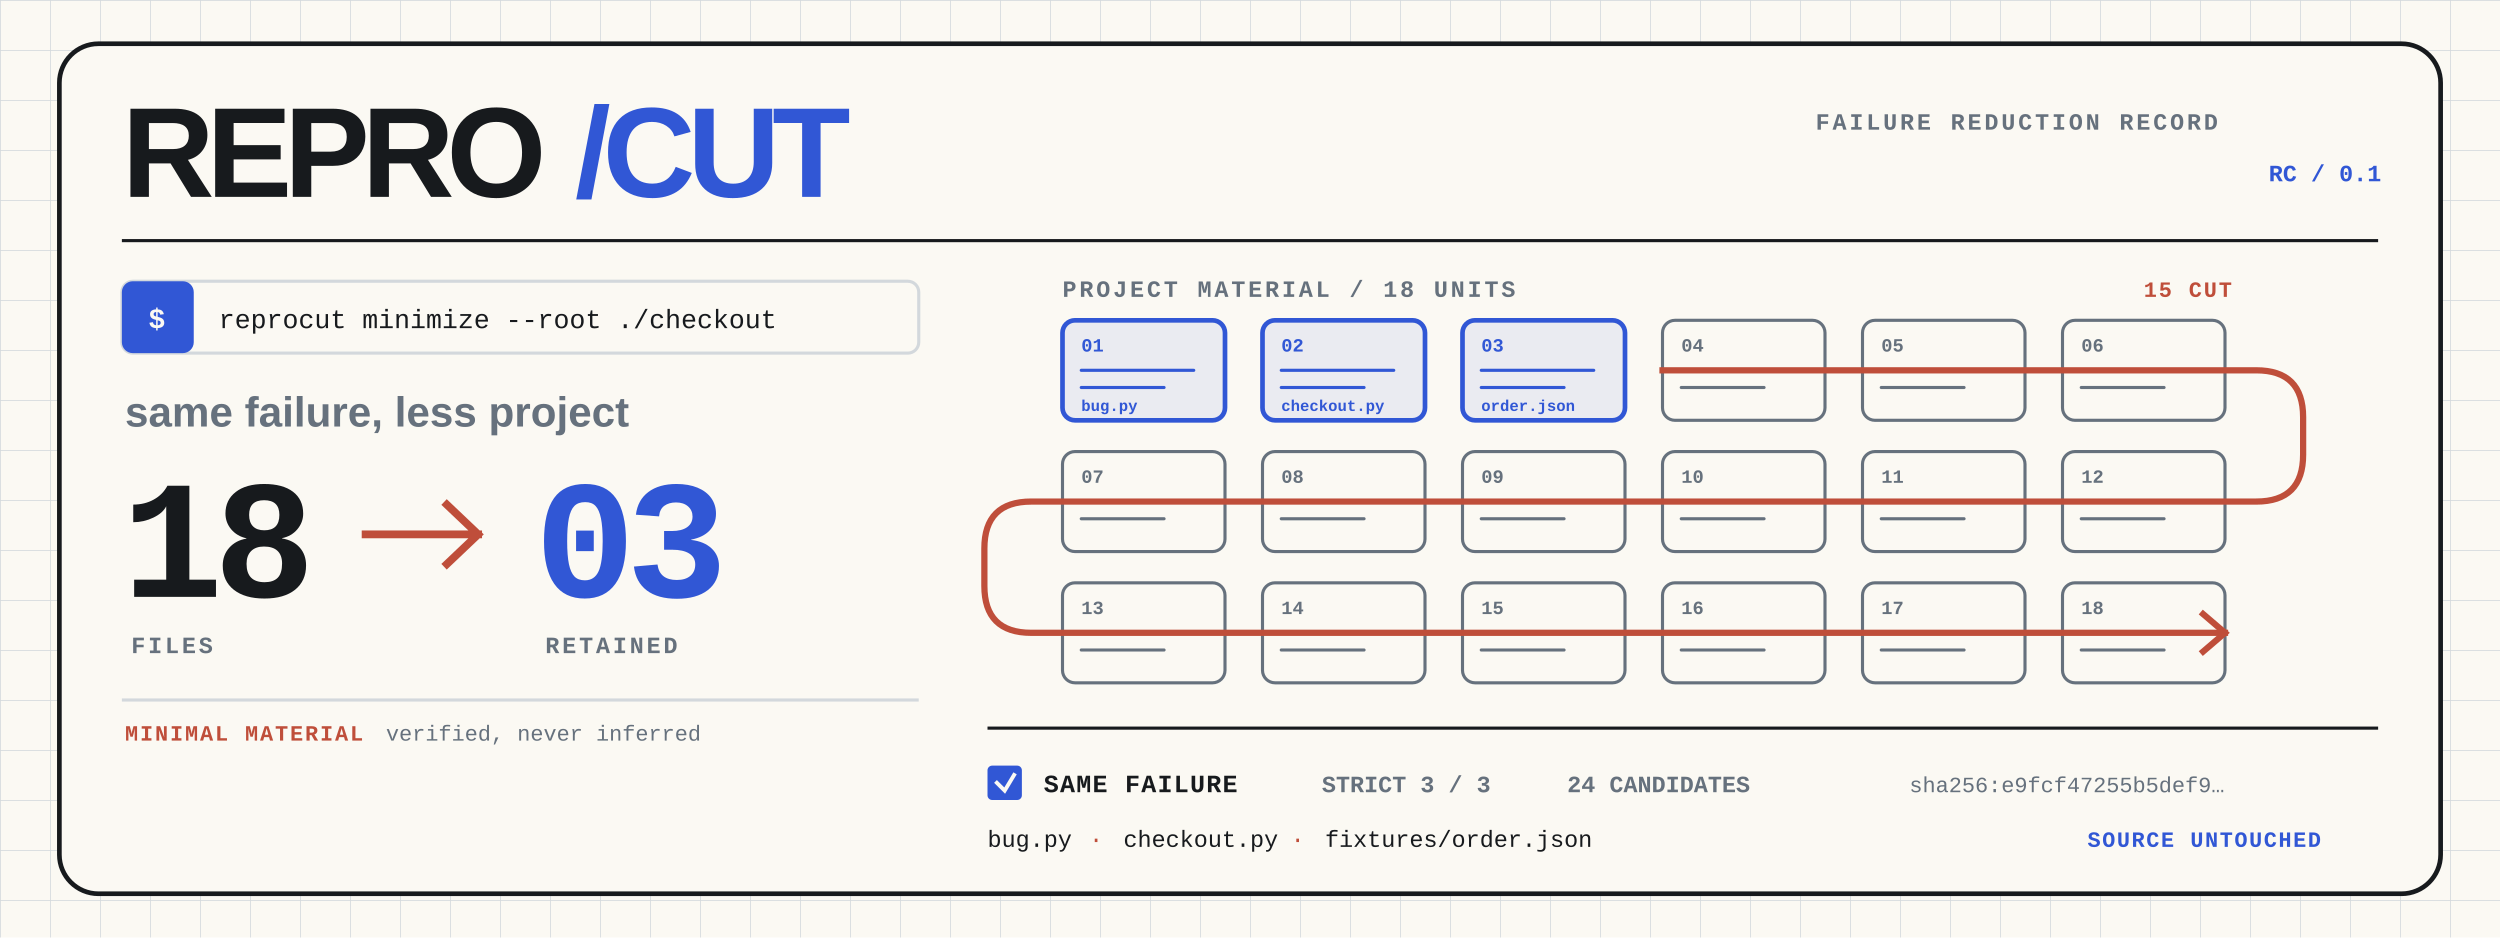
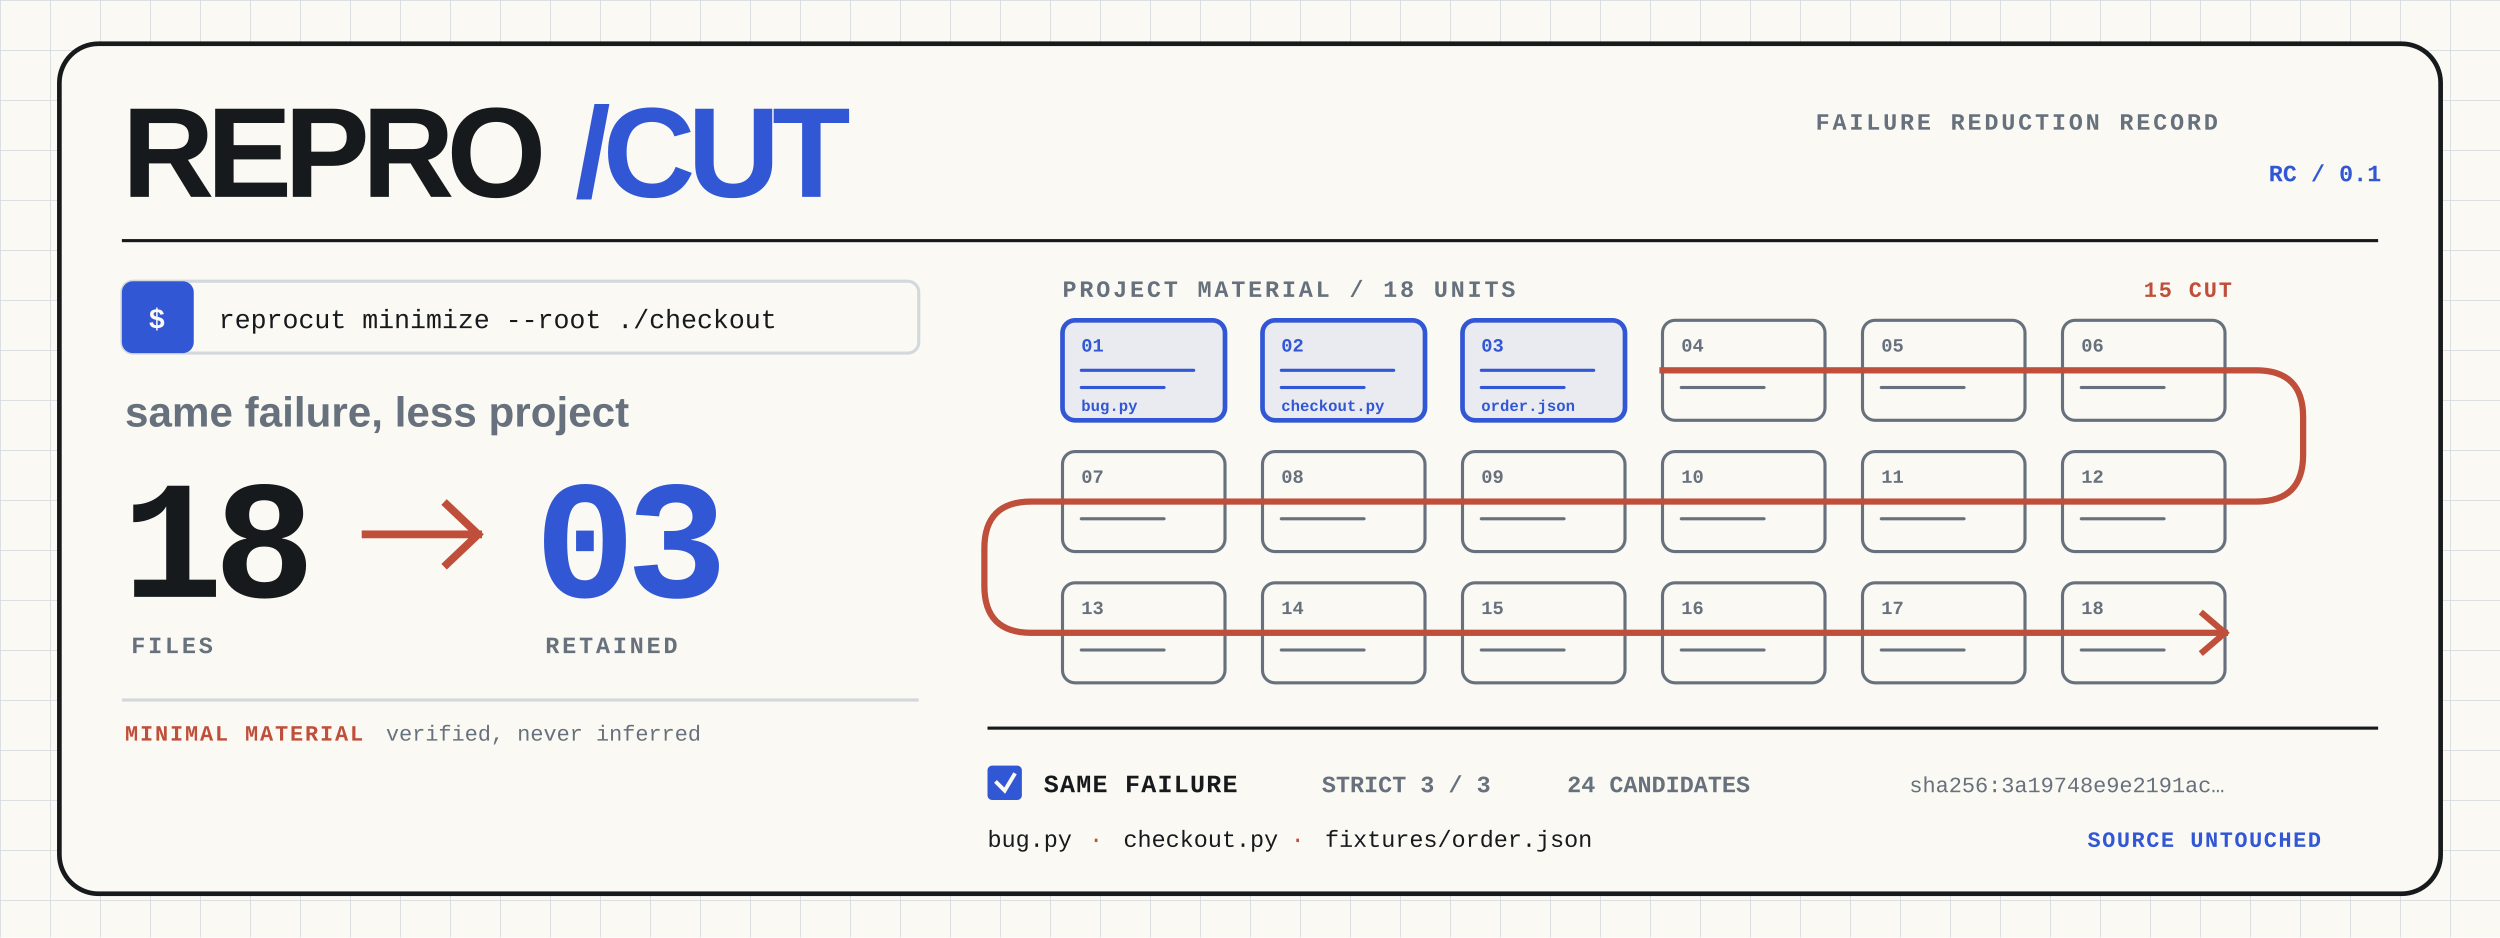
<svg xmlns="http://www.w3.org/2000/svg" width="1600" height="600" viewBox="0 0 1600 600" role="img" aria-labelledby="title desc">
  <defs>
    <pattern id="grid" width="32" height="32" patternUnits="userSpaceOnUse">
      <path d="M32 0H0V32" fill="none" stroke="#D3D8DC" stroke-width="1" />
    </pattern>
    <style>
      .display { font-family: "Arial Narrow", "Segoe UI", Arial, sans-serif; }
      .mono { font-family: Consolas, "Courier New", monospace; }
      .micro { font-size: 15px; font-weight: 700; letter-spacing: 1.8px; }
      .card-line { fill: none; stroke-linecap: round; stroke-width: 2; }
    </style>
  </defs>
  <rect width="1600" height="600" fill="#FBF9F3" />
  <rect width="1600" height="600" fill="url(#grid)" />
  <rect x="38" y="28" width="1524" height="544" rx="25" fill="#FBF9F3" stroke="#171A1D" stroke-width="3" />
  <g data-layer="identity">
    <text x="78" y="126" class="display" font-size="82" font-weight="850" letter-spacing="-5" fill="#171A1D">REPRO</text>
    <text x="368" y="126" class="display" font-size="82" font-weight="850" letter-spacing="-5" fill="#3157D5">/CUT</text>
    <text x="1162" y="83" class="mono micro" fill="#66717D">FAILURE REDUCTION RECORD</text>
    <text x="1452" y="116" class="mono" font-size="15" font-weight="700" fill="#3157D5">RC / 0.1</text>
    <path d="M78 154H1522" fill="none" stroke="#171A1D" stroke-width="2" />
    <rect x="78" y="180" width="510" height="46" rx="7" fill="none" stroke="#D3D8DC" stroke-width="2" />
    <rect x="78" y="180" width="46" height="46" rx="7" fill="#3157D5" />
    <text x="95" y="210" class="mono" font-size="18" font-weight="700" fill="#FBF9F3">$</text>
    <text x="140" y="210" class="mono" font-size="17" fill="#171A1D">reprocut minimize --root ./checkout</text>
    <text x="80" y="273" class="display" font-size="27" font-weight="600" fill="#66717D">same failure, less project</text>
    <text x="78" y="382" class="mono" font-size="108" font-weight="700" letter-spacing="-6" fill="#171A1D">18</text>
    <path d="M234 342H306M286 323L306 342L286 361" fill="none" stroke="#BF4E3A" stroke-width="5" stroke-linecap="square" stroke-linejoin="miter" />
    <text x="342" y="382" class="mono" font-size="108" font-weight="700" letter-spacing="-6" fill="#3157D5">03</text>
    <text x="84" y="418" class="mono micro" fill="#66717D">FILES</text>
    <text x="349" y="418" class="mono micro" fill="#66717D">RETAINED</text>
    <path d="M78 448H588" fill="none" stroke="#D3D8DC" stroke-width="2" />
    <text x="80" y="474" class="mono" font-size="14" font-weight="700" letter-spacing="1.2" fill="#BF4E3A">MINIMAL MATERIAL</text>
    <text x="247" y="474" class="mono" font-size="14" fill="#66717D">verified, never inferred</text>
  </g>
  <g data-layer="file-matrix">
    <text x="680" y="190" class="mono micro" fill="#66717D">PROJECT MATERIAL / 18 UNITS</text>
    <text x="1372" y="190" class="mono" font-size="14" font-weight="700" letter-spacing="1.2" fill="#BF4E3A">15 CUT</text>
    <g data-file-state="retained" transform="translate(680 205)">
      <rect width="104" height="64" rx="8" fill="#3157D5" fill-opacity="0.08" stroke="#3157D5" stroke-width="3" />
      <text x="12" y="20" class="mono" font-size="12" font-weight="700" fill="#3157D5">01</text>
      <path d="M12 32H84M12 43H65" class="card-line" stroke="#3157D5" />
      <text x="12" y="58" class="mono" font-size="10" font-weight="700" fill="#3157D5">bug.py</text>
    </g>
    <g data-file-state="retained" transform="translate(808 205)">
      <rect width="104" height="64" rx="8" fill="#3157D5" fill-opacity="0.08" stroke="#3157D5" stroke-width="3" />
      <text x="12" y="20" class="mono" font-size="12" font-weight="700" fill="#3157D5">02</text>
      <path d="M12 32H84M12 43H65" class="card-line" stroke="#3157D5" />
      <text x="12" y="58" class="mono" font-size="10" font-weight="700" fill="#3157D5">checkout.py</text>
    </g>
    <g data-file-state="retained" transform="translate(936 205)">
      <rect width="104" height="64" rx="8" fill="#3157D5" fill-opacity="0.08" stroke="#3157D5" stroke-width="3" />
      <text x="12" y="20" class="mono" font-size="12" font-weight="700" fill="#3157D5">03</text>
      <path d="M12 32H84M12 43H65" class="card-line" stroke="#3157D5" />
      <text x="12" y="58" class="mono" font-size="10" font-weight="700" fill="#3157D5">order.json</text>
    </g>
    <g data-file-state="rejected" transform="translate(1064 205)">
      <rect width="104" height="64" rx="8" fill="#FBF9F3" stroke="#66717D" stroke-width="2" />
      <text x="12" y="20" class="mono" font-size="12" font-weight="700" fill="#66717D">04</text>
      <path d="M12 32H84M12 43H65" class="card-line" stroke="#66717D" />
    </g>
    <g data-file-state="rejected" transform="translate(1192 205)">
      <rect width="104" height="64" rx="8" fill="#FBF9F3" stroke="#66717D" stroke-width="2" />
      <text x="12" y="20" class="mono" font-size="12" font-weight="700" fill="#66717D">05</text>
      <path d="M12 32H84M12 43H65" class="card-line" stroke="#66717D" />
    </g>
    <g data-file-state="rejected" transform="translate(1320 205)">
      <rect width="104" height="64" rx="8" fill="#FBF9F3" stroke="#66717D" stroke-width="2" />
      <text x="12" y="20" class="mono" font-size="12" font-weight="700" fill="#66717D">06</text>
      <path d="M12 32H84M12 43H65" class="card-line" stroke="#66717D" />
    </g>
    <g data-file-state="rejected" transform="translate(680 289)">
      <rect width="104" height="64" rx="8" fill="#FBF9F3" stroke="#66717D" stroke-width="2" />
      <text x="12" y="20" class="mono" font-size="12" font-weight="700" fill="#66717D">07</text>
      <path d="M12 32H84M12 43H65" class="card-line" stroke="#66717D" />
    </g>
    <g data-file-state="rejected" transform="translate(808 289)">
      <rect width="104" height="64" rx="8" fill="#FBF9F3" stroke="#66717D" stroke-width="2" />
      <text x="12" y="20" class="mono" font-size="12" font-weight="700" fill="#66717D">08</text>
      <path d="M12 32H84M12 43H65" class="card-line" stroke="#66717D" />
    </g>
    <g data-file-state="rejected" transform="translate(936 289)">
      <rect width="104" height="64" rx="8" fill="#FBF9F3" stroke="#66717D" stroke-width="2" />
      <text x="12" y="20" class="mono" font-size="12" font-weight="700" fill="#66717D">09</text>
      <path d="M12 32H84M12 43H65" class="card-line" stroke="#66717D" />
    </g>
    <g data-file-state="rejected" transform="translate(1064 289)">
      <rect width="104" height="64" rx="8" fill="#FBF9F3" stroke="#66717D" stroke-width="2" />
      <text x="12" y="20" class="mono" font-size="12" font-weight="700" fill="#66717D">10</text>
      <path d="M12 32H84M12 43H65" class="card-line" stroke="#66717D" />
    </g>
    <g data-file-state="rejected" transform="translate(1192 289)">
      <rect width="104" height="64" rx="8" fill="#FBF9F3" stroke="#66717D" stroke-width="2" />
      <text x="12" y="20" class="mono" font-size="12" font-weight="700" fill="#66717D">11</text>
      <path d="M12 32H84M12 43H65" class="card-line" stroke="#66717D" />
    </g>
    <g data-file-state="rejected" transform="translate(1320 289)">
      <rect width="104" height="64" rx="8" fill="#FBF9F3" stroke="#66717D" stroke-width="2" />
      <text x="12" y="20" class="mono" font-size="12" font-weight="700" fill="#66717D">12</text>
      <path d="M12 32H84M12 43H65" class="card-line" stroke="#66717D" />
    </g>
    <g data-file-state="rejected" transform="translate(680 373)">
      <rect width="104" height="64" rx="8" fill="#FBF9F3" stroke="#66717D" stroke-width="2" />
      <text x="12" y="20" class="mono" font-size="12" font-weight="700" fill="#66717D">13</text>
      <path d="M12 32H84M12 43H65" class="card-line" stroke="#66717D" />
    </g>
    <g data-file-state="rejected" transform="translate(808 373)">
      <rect width="104" height="64" rx="8" fill="#FBF9F3" stroke="#66717D" stroke-width="2" />
      <text x="12" y="20" class="mono" font-size="12" font-weight="700" fill="#66717D">14</text>
      <path d="M12 32H84M12 43H65" class="card-line" stroke="#66717D" />
    </g>
    <g data-file-state="rejected" transform="translate(936 373)">
      <rect width="104" height="64" rx="8" fill="#FBF9F3" stroke="#66717D" stroke-width="2" />
      <text x="12" y="20" class="mono" font-size="12" font-weight="700" fill="#66717D">15</text>
      <path d="M12 32H84M12 43H65" class="card-line" stroke="#66717D" />
    </g>
    <g data-file-state="rejected" transform="translate(1064 373)">
      <rect width="104" height="64" rx="8" fill="#FBF9F3" stroke="#66717D" stroke-width="2" />
      <text x="12" y="20" class="mono" font-size="12" font-weight="700" fill="#66717D">16</text>
      <path d="M12 32H84M12 43H65" class="card-line" stroke="#66717D" />
    </g>
    <g data-file-state="rejected" transform="translate(1192 373)">
      <rect width="104" height="64" rx="8" fill="#FBF9F3" stroke="#66717D" stroke-width="2" />
      <text x="12" y="20" class="mono" font-size="12" font-weight="700" fill="#66717D">17</text>
      <path d="M12 32H84M12 43H65" class="card-line" stroke="#66717D" />
    </g>
    <g data-file-state="rejected" transform="translate(1320 373)">
      <rect width="104" height="64" rx="8" fill="#FBF9F3" stroke="#66717D" stroke-width="2" />
      <text x="12" y="20" class="mono" font-size="12" font-weight="700" fill="#66717D">18</text>
      <path d="M12 32H84M12 43H65" class="card-line" stroke="#66717D" />
    </g>
  </g>
  <path data-role="cut-trace" d="M1064 237H1444Q1474 237 1474 267V291Q1474 321 1444 321H660Q630 321 630 351V375Q630 405 660 405H1424" fill="none" stroke="#BF4E3A" stroke-width="4" stroke-linecap="square" stroke-linejoin="miter" />
  <path d="M1410 393L1424 405L1410 417" fill="none" stroke="#BF4E3A" stroke-width="4" stroke-linecap="square" />
  <g data-layer="evidence">
    <path d="M632 466H1522" fill="none" stroke="#171A1D" stroke-width="2" />
    <rect x="632" y="490" width="22" height="22" rx="3" fill="#3157D5" />
    <path d="M638 501L643 506L649 496" fill="none" stroke="#FBF9F3" stroke-width="2.5" stroke-linecap="square" />
    <text x="668" y="507" class="mono" font-size="16" font-weight="700" letter-spacing="0.8" fill="#171A1D">SAME FAILURE</text>
    <text x="846" y="507" class="mono" font-size="15" font-weight="700" fill="#66717D">STRICT 3 / 3</text>
    <text x="1003" y="507" class="mono" font-size="15" font-weight="700" fill="#66717D">24 CANDIDATES</text>
-     <text x="1222" y="507" class="mono" font-size="14" fill="#66717D">sha256:e9fcf47255b5def9…</text>
+     <text x="1222" y="507" class="mono" font-size="14" fill="#66717D">sha256:3a19748e9e2191ac…</text>
    <text x="632" y="542" class="mono" font-size="15" fill="#171A1D">bug.py</text>
    <text x="697" y="542" class="mono" font-size="15" fill="#BF4E3A">·</text>
    <text x="719" y="542" class="mono" font-size="15" fill="#171A1D">checkout.py</text>
    <text x="826" y="542" class="mono" font-size="15" fill="#BF4E3A">·</text>
    <text x="848" y="542" class="mono" font-size="15" fill="#171A1D">fixtures/order.json</text>
    <text x="1336" y="542" class="mono" font-size="14" font-weight="700" letter-spacing="1" fill="#3157D5">SOURCE UNTOUCHED</text>
  </g>
</svg>
